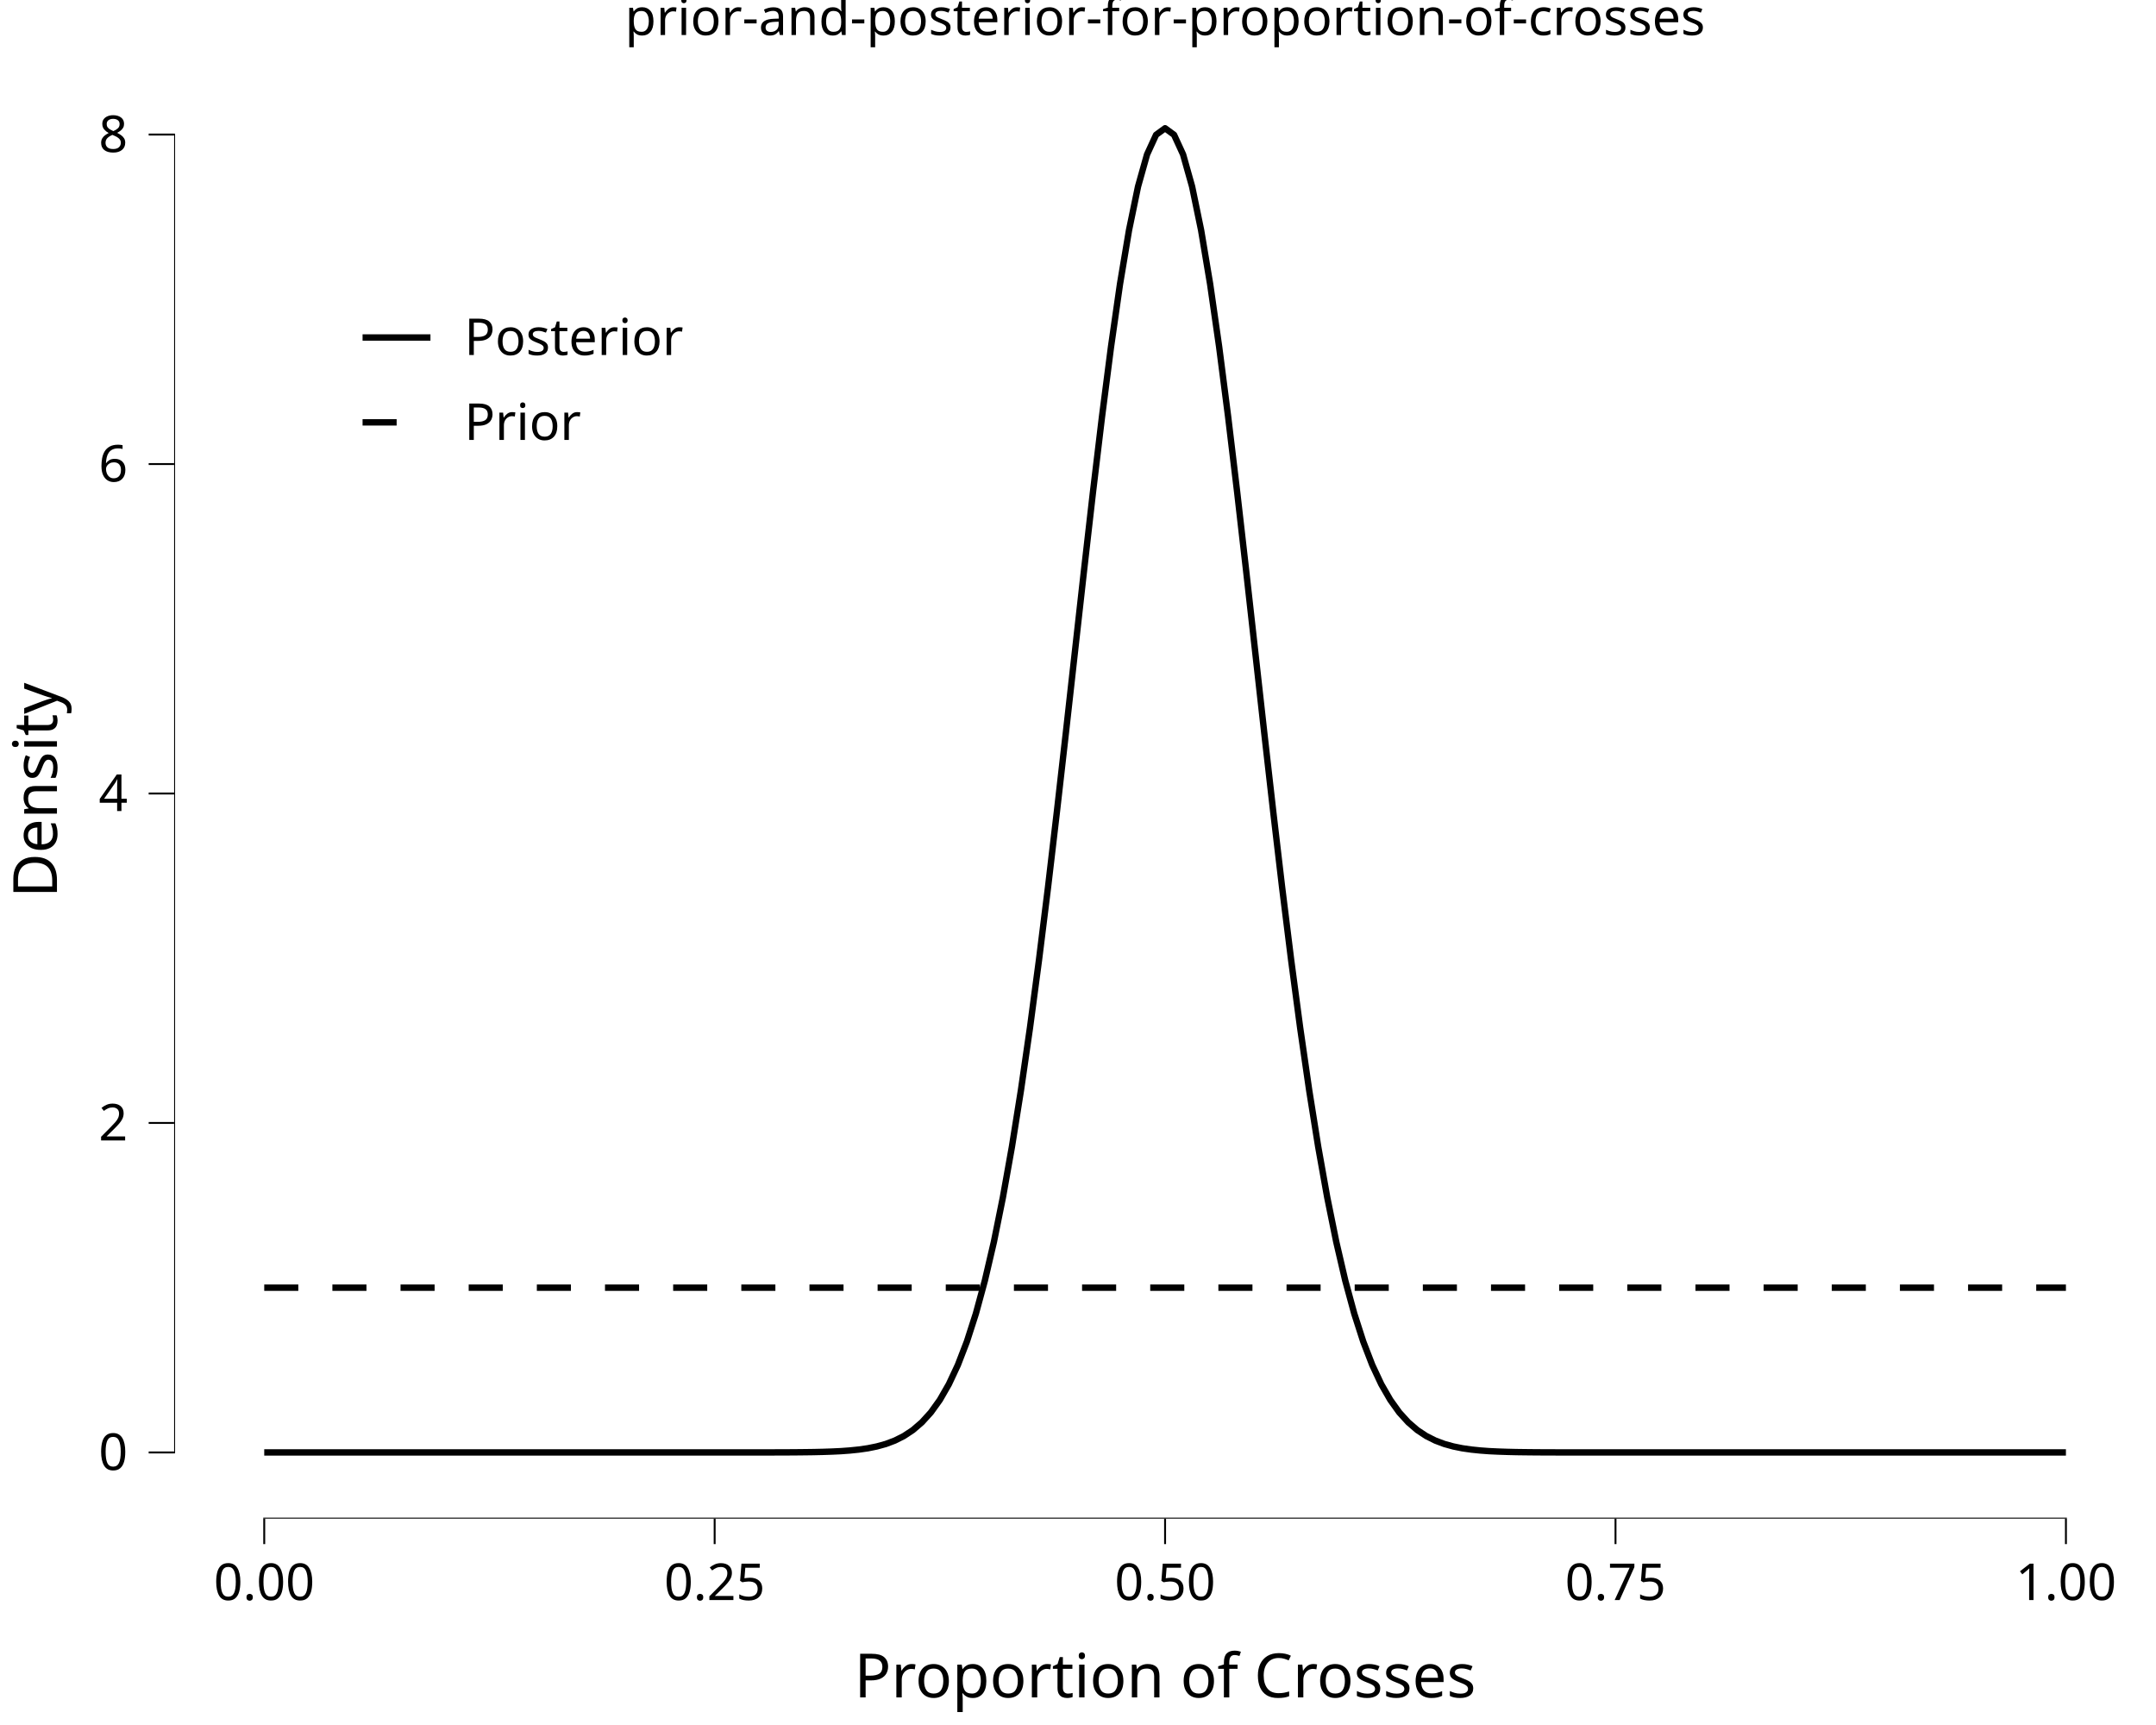
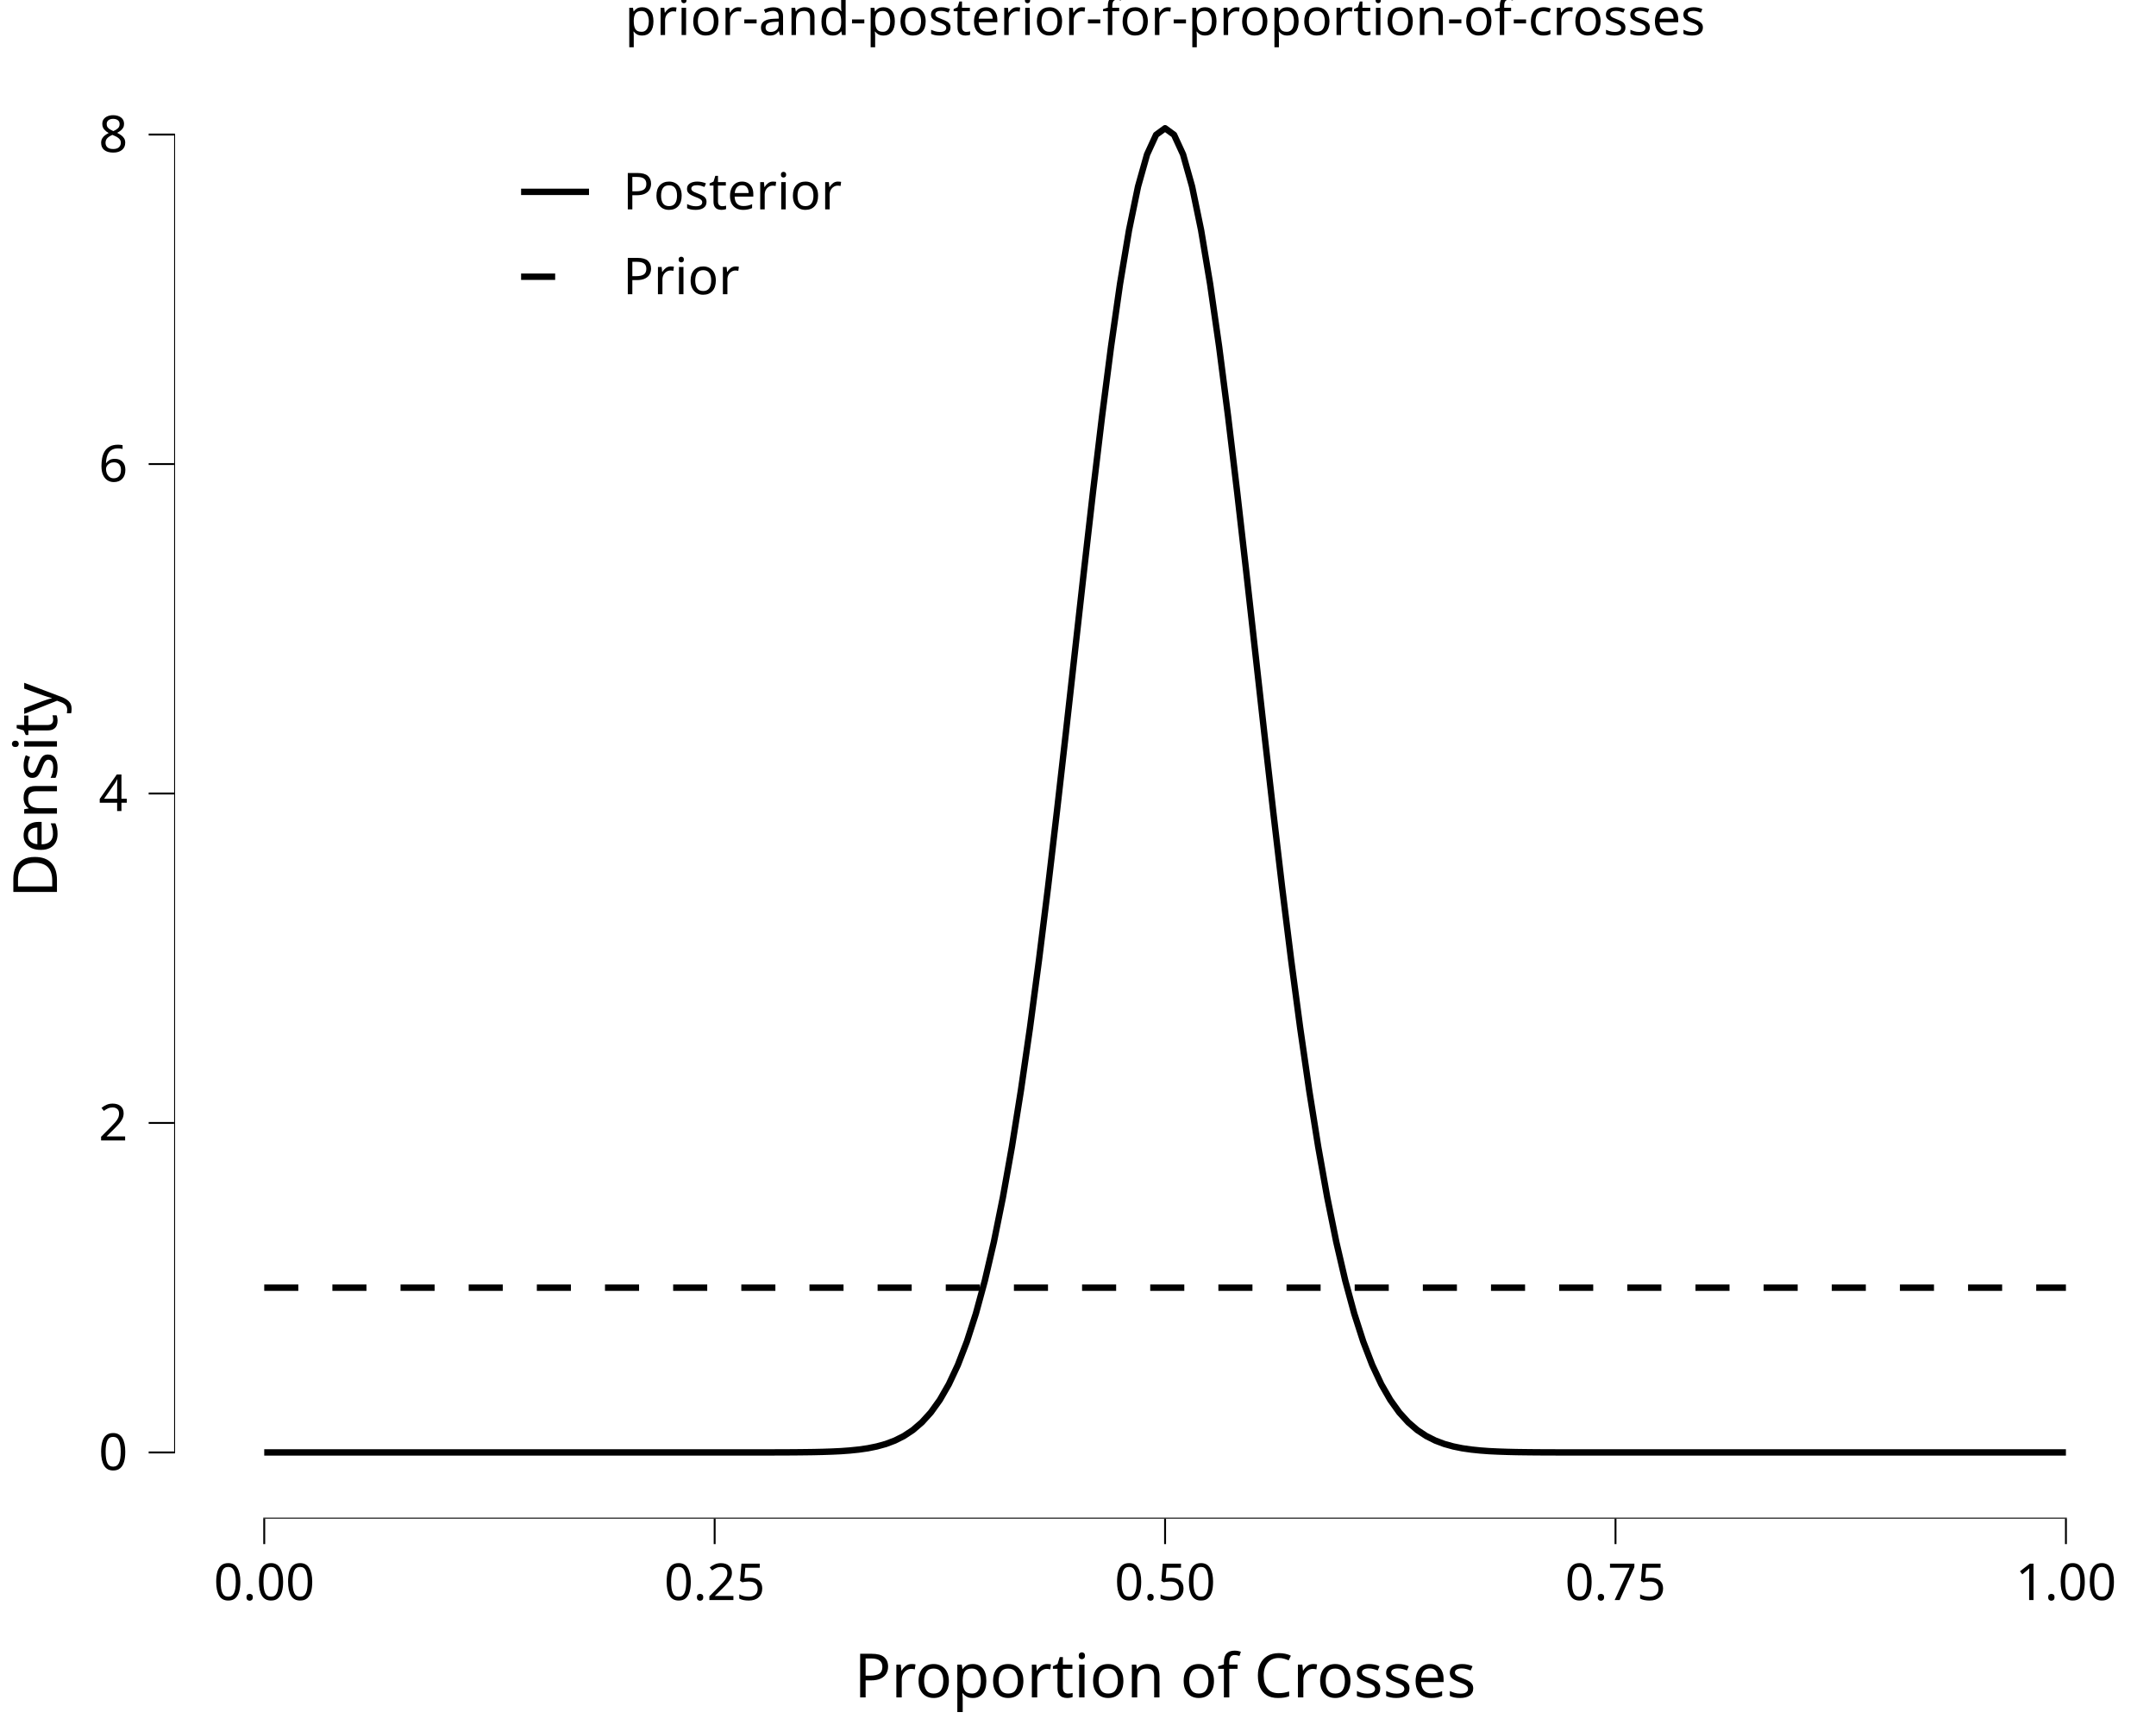
<svg xmlns="http://www.w3.org/2000/svg" class="svglite" data-engine-version="2.0" width="720.00pt" height="576.00pt" viewBox="0 0 720.00 576.00">
  <defs>
    <style type="text/css">
    .svglite line, .svglite polyline, .svglite polygon, .svglite path, .svglite rect, .svglite circle {
      fill: none;
      stroke: #000000;
      stroke-linecap: round;
      stroke-linejoin: round;
      stroke-miterlimit: 10.00;
    }
  </style>
  </defs>
  <rect width="100%" height="100%" style="stroke: none; fill: #FFFFFF;" />
  <defs>
    <clipPath id="cpMC4wMHw3MjAuMDB8MC4wMHw1NzYuMDA=">
      <rect x="0.00" y="0.00" width="720.00" height="576.00" />
    </clipPath>
  </defs>
  <g clip-path="url(#cpMC4wMHw3MjAuMDB8MC4wMHw1NzYuMDA=)">
    <rect x="0.00" y="0.00" width="720.00" height="576.00" style="stroke-width: 10.67; stroke: none;" />
  </g>
  <defs>
    <clipPath id="cpNTguMTV8NzIwLjAwfDIwLjcxfDUwNy4wOQ==">
      <rect x="58.15" y="20.71" width="661.85" height="486.39" />
    </clipPath>
  </defs>
  <g clip-path="url(#cpNTguMTV8NzIwLjAwfDIwLjcxfDUwNy4wOQ==)">
    <rect x="58.15" y="20.71" width="661.85" height="486.39" style="stroke-width: 10.67; stroke: none;" />
    <polyline points="88.24,484.99 91.24,484.99 94.25,484.99 97.26,484.99 100.27,484.99 103.28,484.99 106.29,484.99 109.29,484.99 112.30,484.99 115.31,484.99 118.32,484.99 121.33,484.99 124.34,484.99 127.34,484.99 130.35,484.99 133.36,484.99 136.37,484.99 139.38,484.99 142.39,484.99 145.40,484.99 148.40,484.99 151.41,484.99 154.42,484.99 157.43,484.99 160.44,484.99 163.45,484.99 166.45,484.99 169.46,484.99 172.47,484.99 175.48,484.99 178.49,484.99 181.50,484.99 184.50,484.99 187.51,484.99 190.52,484.99 193.53,484.99 196.54,484.99 199.55,484.99 202.55,484.99 205.56,484.99 208.57,484.99 211.58,484.99 214.59,484.99 217.60,484.99 220.61,484.99 223.61,484.99 226.62,484.99 229.63,484.99 232.64,484.99 235.65,484.99 238.66,484.99 241.66,484.99 244.67,484.98 247.68,484.98 250.69,484.98 253.70,484.98 256.71,484.98 259.71,484.97 262.72,484.96 265.73,484.94 268.74,484.91 271.75,484.87 274.76,484.80 277.76,484.70 280.77,484.56 283.78,484.34 286.79,484.03 289.80,483.60 292.81,482.99 295.82,482.16 298.82,481.03 301.83,479.52 304.84,477.53 307.85,474.94 310.86,471.63 313.87,467.44 316.87,462.22 319.88,455.79 322.89,447.98 325.90,438.62 328.91,427.55 331.92,414.65 334.92,399.80 337.93,382.94 340.94,364.08 343.95,343.27 346.96,320.64 349.97,296.42 352.97,270.88 355.98,244.42 358.99,217.47 362.00,190.56 365.01,164.23 368.02,139.11 371.03,115.77 374.03,94.83 377.04,76.84 380.05,62.28 383.06,51.57 386.07,45.02 389.08,42.82 392.08,45.02 395.09,51.57 398.10,62.28 401.11,76.84 404.12,94.83 407.13,115.77 410.13,139.11 413.14,164.23 416.15,190.56 419.16,217.47 422.17,244.42 425.18,270.88 428.18,296.42 431.19,320.64 434.20,343.27 437.21,364.08 440.22,382.94 443.23,399.80 446.24,414.65 449.24,427.55 452.25,438.62 455.26,447.98 458.27,455.79 461.28,462.22 464.29,467.44 467.29,471.63 470.30,474.94 473.31,477.53 476.32,479.52 479.33,481.03 482.34,482.16 485.34,482.99 488.35,483.60 491.36,484.03 494.37,484.34 497.38,484.56 500.39,484.70 503.40,484.80 506.40,484.87 509.41,484.91 512.42,484.94 515.43,484.96 518.44,484.97 521.45,484.98 524.45,484.98 527.46,484.98 530.47,484.98 533.48,484.98 536.49,484.99 539.50,484.99 542.50,484.99 545.51,484.99 548.52,484.99 551.53,484.99 554.54,484.99 557.55,484.99 560.55,484.99 563.56,484.99 566.57,484.99 569.58,484.99 572.59,484.99 575.60,484.99 578.61,484.99 581.61,484.99 584.62,484.99 587.63,484.99 590.64,484.99 593.65,484.99 596.66,484.99 599.66,484.99 602.67,484.99 605.68,484.99 608.69,484.99 611.70,484.99 614.71,484.99 617.71,484.99 620.72,484.99 623.73,484.99 626.74,484.99 629.75,484.99 632.76,484.99 635.76,484.99 638.77,484.99 641.78,484.99 644.79,484.99 647.80,484.99 650.81,484.99 653.82,484.99 656.82,484.99 659.83,484.99 662.84,484.99 665.85,484.99 668.86,484.99 671.87,484.99 674.87,484.99 677.88,484.99 680.89,484.99 683.90,484.99 686.91,484.99 689.92,484.99 " style="stroke-width: 2.13; stroke-linecap: butt;" />
    <polyline points="88.24,429.98 91.24,429.98 94.25,429.98 97.26,429.98 100.27,429.98 103.28,429.98 106.29,429.98 109.29,429.98 112.30,429.98 115.31,429.98 118.32,429.98 121.33,429.98 124.34,429.98 127.34,429.98 130.35,429.98 133.36,429.98 136.37,429.98 139.38,429.98 142.39,429.98 145.40,429.98 148.40,429.98 151.41,429.98 154.42,429.98 157.43,429.98 160.44,429.98 163.45,429.98 166.45,429.98 169.46,429.98 172.47,429.98 175.48,429.98 178.49,429.98 181.50,429.98 184.50,429.98 187.51,429.98 190.52,429.98 193.53,429.98 196.54,429.98 199.55,429.98 202.55,429.98 205.56,429.98 208.57,429.98 211.58,429.98 214.59,429.98 217.60,429.98 220.61,429.98 223.61,429.98 226.62,429.98 229.63,429.98 232.64,429.98 235.65,429.98 238.66,429.98 241.66,429.98 244.67,429.98 247.68,429.98 250.69,429.98 253.70,429.98 256.71,429.98 259.71,429.98 262.72,429.98 265.73,429.98 268.74,429.98 271.75,429.98 274.76,429.98 277.76,429.98 280.77,429.98 283.78,429.98 286.79,429.98 289.80,429.98 292.81,429.98 295.82,429.98 298.82,429.98 301.83,429.98 304.84,429.98 307.85,429.98 310.86,429.98 313.87,429.98 316.87,429.98 319.88,429.98 322.89,429.98 325.90,429.98 328.91,429.98 331.92,429.98 334.92,429.98 337.93,429.98 340.94,429.98 343.95,429.98 346.96,429.98 349.97,429.98 352.97,429.98 355.98,429.98 358.99,429.98 362.00,429.98 365.01,429.98 368.02,429.98 371.03,429.98 374.03,429.98 377.04,429.98 380.05,429.98 383.06,429.98 386.07,429.98 389.08,429.98 392.08,429.98 395.09,429.98 398.10,429.98 401.11,429.98 404.12,429.98 407.13,429.98 410.13,429.98 413.14,429.98 416.15,429.98 419.16,429.98 422.17,429.98 425.18,429.98 428.18,429.98 431.19,429.98 434.20,429.98 437.21,429.98 440.22,429.98 443.23,429.98 446.24,429.98 449.24,429.98 452.25,429.98 455.26,429.98 458.27,429.98 461.28,429.98 464.29,429.98 467.29,429.98 470.30,429.98 473.31,429.98 476.32,429.98 479.33,429.98 482.34,429.98 485.34,429.98 488.35,429.98 491.36,429.98 494.37,429.98 497.38,429.98 500.39,429.98 503.40,429.98 506.40,429.98 509.41,429.98 512.42,429.98 515.43,429.98 518.44,429.98 521.45,429.98 524.45,429.98 527.46,429.98 530.47,429.98 533.48,429.98 536.49,429.98 539.50,429.98 542.50,429.98 545.51,429.98 548.52,429.98 551.53,429.98 554.54,429.98 557.55,429.98 560.55,429.98 563.56,429.98 566.57,429.98 569.58,429.98 572.59,429.98 575.60,429.98 578.61,429.98 581.61,429.98 584.62,429.98 587.63,429.98 590.64,429.98 593.65,429.98 596.66,429.98 599.66,429.98 602.67,429.98 605.68,429.98 608.69,429.98 611.70,429.98 614.71,429.98 617.71,429.98 620.72,429.98 623.73,429.98 626.74,429.98 629.75,429.98 632.76,429.98 635.76,429.98 638.77,429.98 641.78,429.98 644.79,429.98 647.80,429.98 650.81,429.98 653.82,429.98 656.82,429.98 659.83,429.98 662.84,429.98 665.85,429.98 668.86,429.98 671.87,429.98 674.87,429.98 677.88,429.98 680.89,429.98 683.90,429.98 686.91,429.98 689.92,429.98 " style="stroke-width: 2.13; stroke-dasharray: 11.38,11.38; stroke-linecap: butt;" />
    <line x1="87.92" y1="507.09" x2="690.23" y2="507.09" style="stroke-width: 0.64; stroke-linecap: butt;" />
    <line x1="58.15" y1="485.30" x2="58.15" y2="44.62" style="stroke-width: 0.64; stroke-linecap: butt;" />
    <rect x="58.15" y="20.71" width="661.85" height="486.39" style="stroke-width: 0.00; stroke: none;" />
  </g>
  <g clip-path="url(#cpMC4wMHw3MjAuMDB8MC4wMHw1NzYuMDA=)">
    <polyline points="58.15,507.09 58.15,20.71 " style="stroke-width: 0.00; stroke: none; stroke-linecap: butt;" />
    <text x="42.67" y="490.84" text-anchor="end" style="font-size: 17.00px; font-family: sans;" textLength="9.46px" lengthAdjust="spacingAndGlyphs">0</text>
    <text x="42.67" y="380.82" text-anchor="end" style="font-size: 17.00px; font-family: sans;" textLength="9.46px" lengthAdjust="spacingAndGlyphs">2</text>
    <text x="42.67" y="270.81" text-anchor="end" style="font-size: 17.00px; font-family: sans;" textLength="9.46px" lengthAdjust="spacingAndGlyphs">4</text>
    <text x="42.67" y="160.80" text-anchor="end" style="font-size: 17.00px; font-family: sans;" textLength="9.46px" lengthAdjust="spacingAndGlyphs">6</text>
    <text x="42.67" y="50.78" text-anchor="end" style="font-size: 17.00px; font-family: sans;" textLength="9.46px" lengthAdjust="spacingAndGlyphs">8</text>
    <polyline points="49.65,484.99 58.15,484.99 " style="stroke-width: 0.64; stroke-linecap: butt;" />
    <polyline points="49.65,374.97 58.15,374.97 " style="stroke-width: 0.64; stroke-linecap: butt;" />
    <polyline points="49.65,264.96 58.15,264.96 " style="stroke-width: 0.64; stroke-linecap: butt;" />
    <polyline points="49.65,154.95 58.15,154.95 " style="stroke-width: 0.64; stroke-linecap: butt;" />
    <polyline points="49.65,44.93 58.15,44.93 " style="stroke-width: 0.64; stroke-linecap: butt;" />
    <polyline points="58.15,507.09 720.00,507.09 " style="stroke-width: 0.00; stroke: none; stroke-linecap: butt;" />
    <polyline points="88.24,515.60 88.24,507.09 " style="stroke-width: 0.64; stroke-linecap: butt;" />
    <polyline points="238.66,515.60 238.66,507.09 " style="stroke-width: 0.64; stroke-linecap: butt;" />
    <polyline points="389.08,515.60 389.08,507.09 " style="stroke-width: 0.64; stroke-linecap: butt;" />
    <polyline points="539.50,515.60 539.50,507.09 " style="stroke-width: 0.64; stroke-linecap: butt;" />
    <polyline points="689.92,515.60 689.92,507.09 " style="stroke-width: 0.64; stroke-linecap: butt;" />
    <text x="88.24" y="534.27" text-anchor="middle" style="font-size: 17.00px; font-family: sans;" textLength="33.09px" lengthAdjust="spacingAndGlyphs">0.00</text>
    <text x="238.66" y="534.27" text-anchor="middle" style="font-size: 17.00px; font-family: sans;" textLength="33.09px" lengthAdjust="spacingAndGlyphs">0.25</text>
    <text x="389.08" y="534.27" text-anchor="middle" style="font-size: 17.00px; font-family: sans;" textLength="33.09px" lengthAdjust="spacingAndGlyphs">0.50</text>
    <text x="539.50" y="534.27" text-anchor="middle" style="font-size: 17.00px; font-family: sans;" textLength="33.09px" lengthAdjust="spacingAndGlyphs">0.75</text>
    <text x="689.92" y="534.27" text-anchor="middle" style="font-size: 17.00px; font-family: sans;" textLength="33.09px" lengthAdjust="spacingAndGlyphs">1.00</text>
    <text x="389.08" y="566.78" text-anchor="middle" style="font-size: 20.40px; font-family: sans;" textLength="197.32px" lengthAdjust="spacingAndGlyphs">Proportion of Crosses</text>
    <text transform="translate(19.02,263.90) rotate(-90)" text-anchor="middle" style="font-size: 20.40px; font-family: sans;" textLength="68.04px" lengthAdjust="spacingAndGlyphs">Density</text>
-     <rect x="112.76" y="69.35" width="115.81" height="91.35" style="stroke-width: 0.75; stroke: none;" />
-     <rect x="112.76" y="69.35" width="115.81" height="91.35" style="stroke-width: 10.67; stroke: none;" />
-     <rect x="118.24" y="98.52" width="28.35" height="28.35" style="stroke-width: 10.67; stroke: none;" />
-     <line x1="121.08" y1="112.70" x2="143.75" y2="112.70" style="stroke-width: 2.13; stroke-linecap: butt;" />
-     <rect x="118.24" y="126.87" width="28.35" height="28.35" style="stroke-width: 10.67; stroke: none;" />
-     <line x1="121.08" y1="141.04" x2="143.75" y2="141.04" style="stroke-width: 2.13; stroke-dasharray: 11.38,11.38; stroke-linecap: butt;" />
-     <text x="155.06" y="118.55" style="font-size: 17.00px; font-family: sans;" textLength="68.03px" lengthAdjust="spacingAndGlyphs">Posterior</text>
-     <text x="155.06" y="146.89" style="font-size: 17.00px; font-family: sans;" textLength="35.89px" lengthAdjust="spacingAndGlyphs">Prior</text>
+     <rect x="165.71" y="20.71" width="115.81" height="91.35" style="stroke-width: 0.75; stroke: none;" />
+     <rect x="165.71" y="20.71" width="115.81" height="91.35" style="stroke-width: 10.67; stroke: none;" />
+     <rect x="171.19" y="49.88" width="28.35" height="28.35" style="stroke-width: 10.67; stroke: none;" />
+     <line x1="174.02" y1="64.06" x2="196.70" y2="64.06" style="stroke-width: 2.13; stroke-linecap: butt;" />
+     <rect x="171.19" y="78.23" width="28.35" height="28.35" style="stroke-width: 10.67; stroke: none;" />
+     <line x1="174.02" y1="92.40" x2="196.70" y2="92.40" style="stroke-width: 2.13; stroke-dasharray: 11.38,11.38; stroke-linecap: butt;" />
+     <text x="208.00" y="69.91" style="font-size: 17.00px; font-family: sans;" textLength="68.03px" lengthAdjust="spacingAndGlyphs">Posterior</text>
+     <text x="208.00" y="98.25" style="font-size: 17.00px; font-family: sans;" textLength="35.89px" lengthAdjust="spacingAndGlyphs">Prior</text>
    <text x="389.08" y="11.70" text-anchor="middle" style="font-size: 17.00px; font-family: sans;" textLength="331.65px" lengthAdjust="spacingAndGlyphs">prior-and-posterior-for-proportion-of-crosses</text>
  </g>
</svg>
